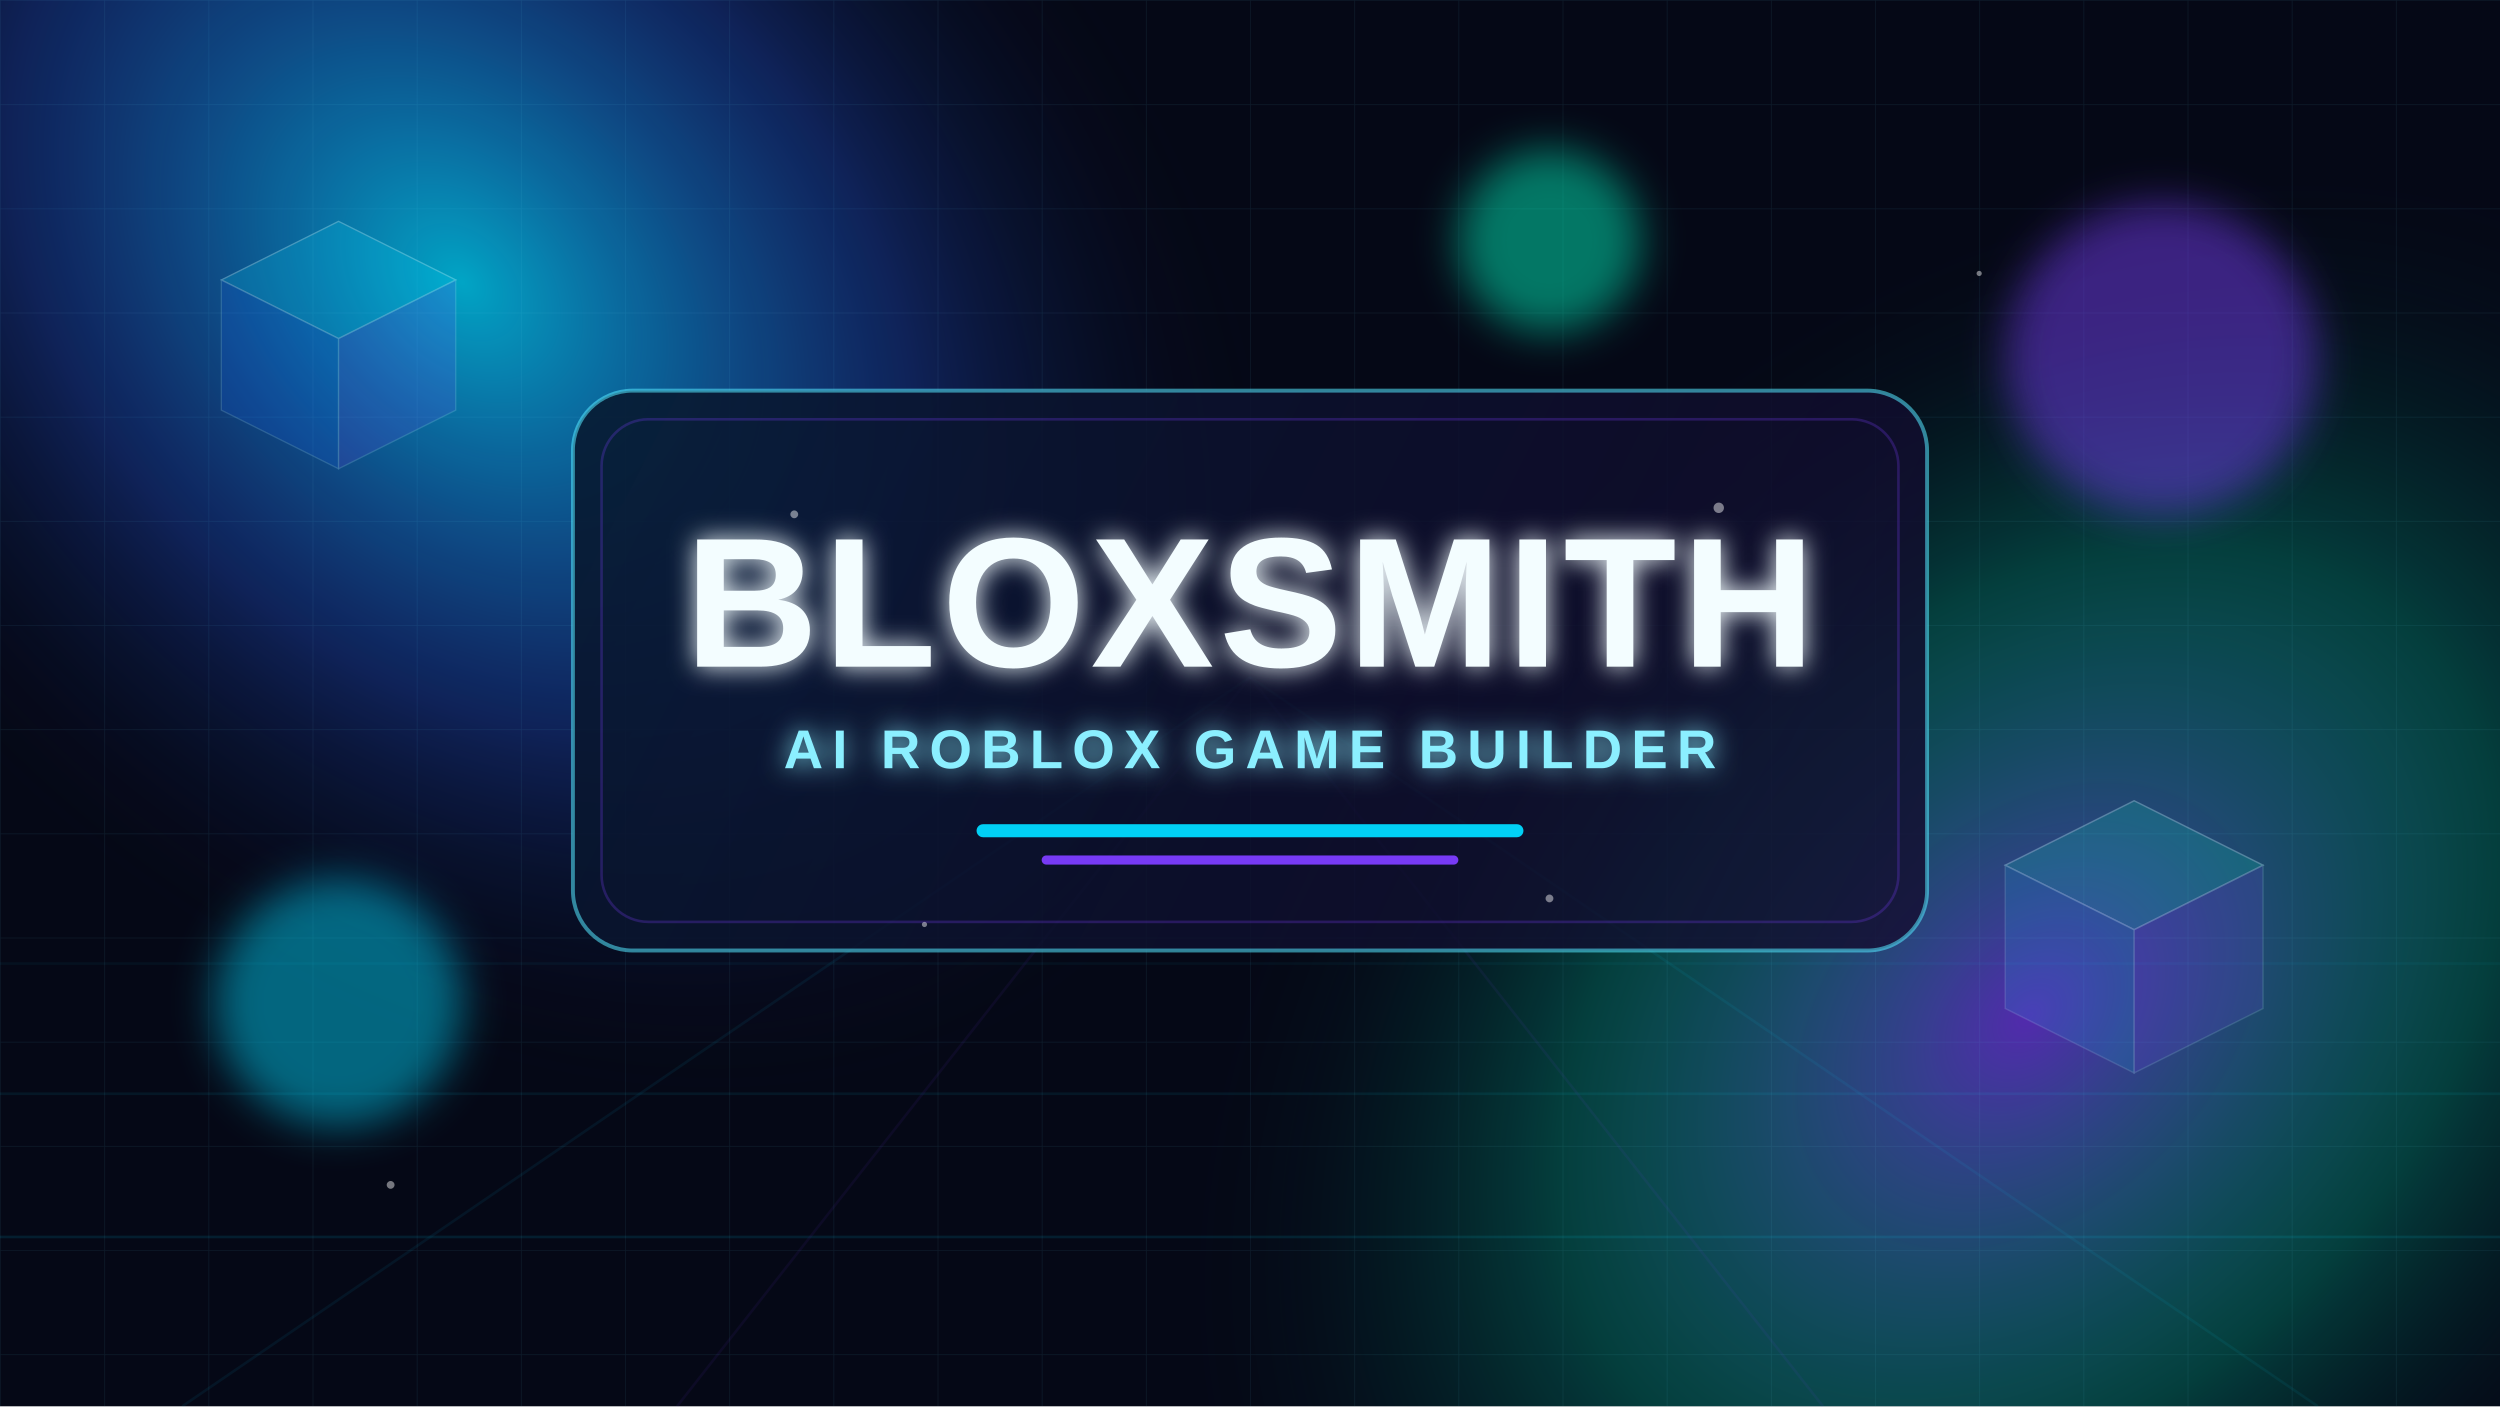
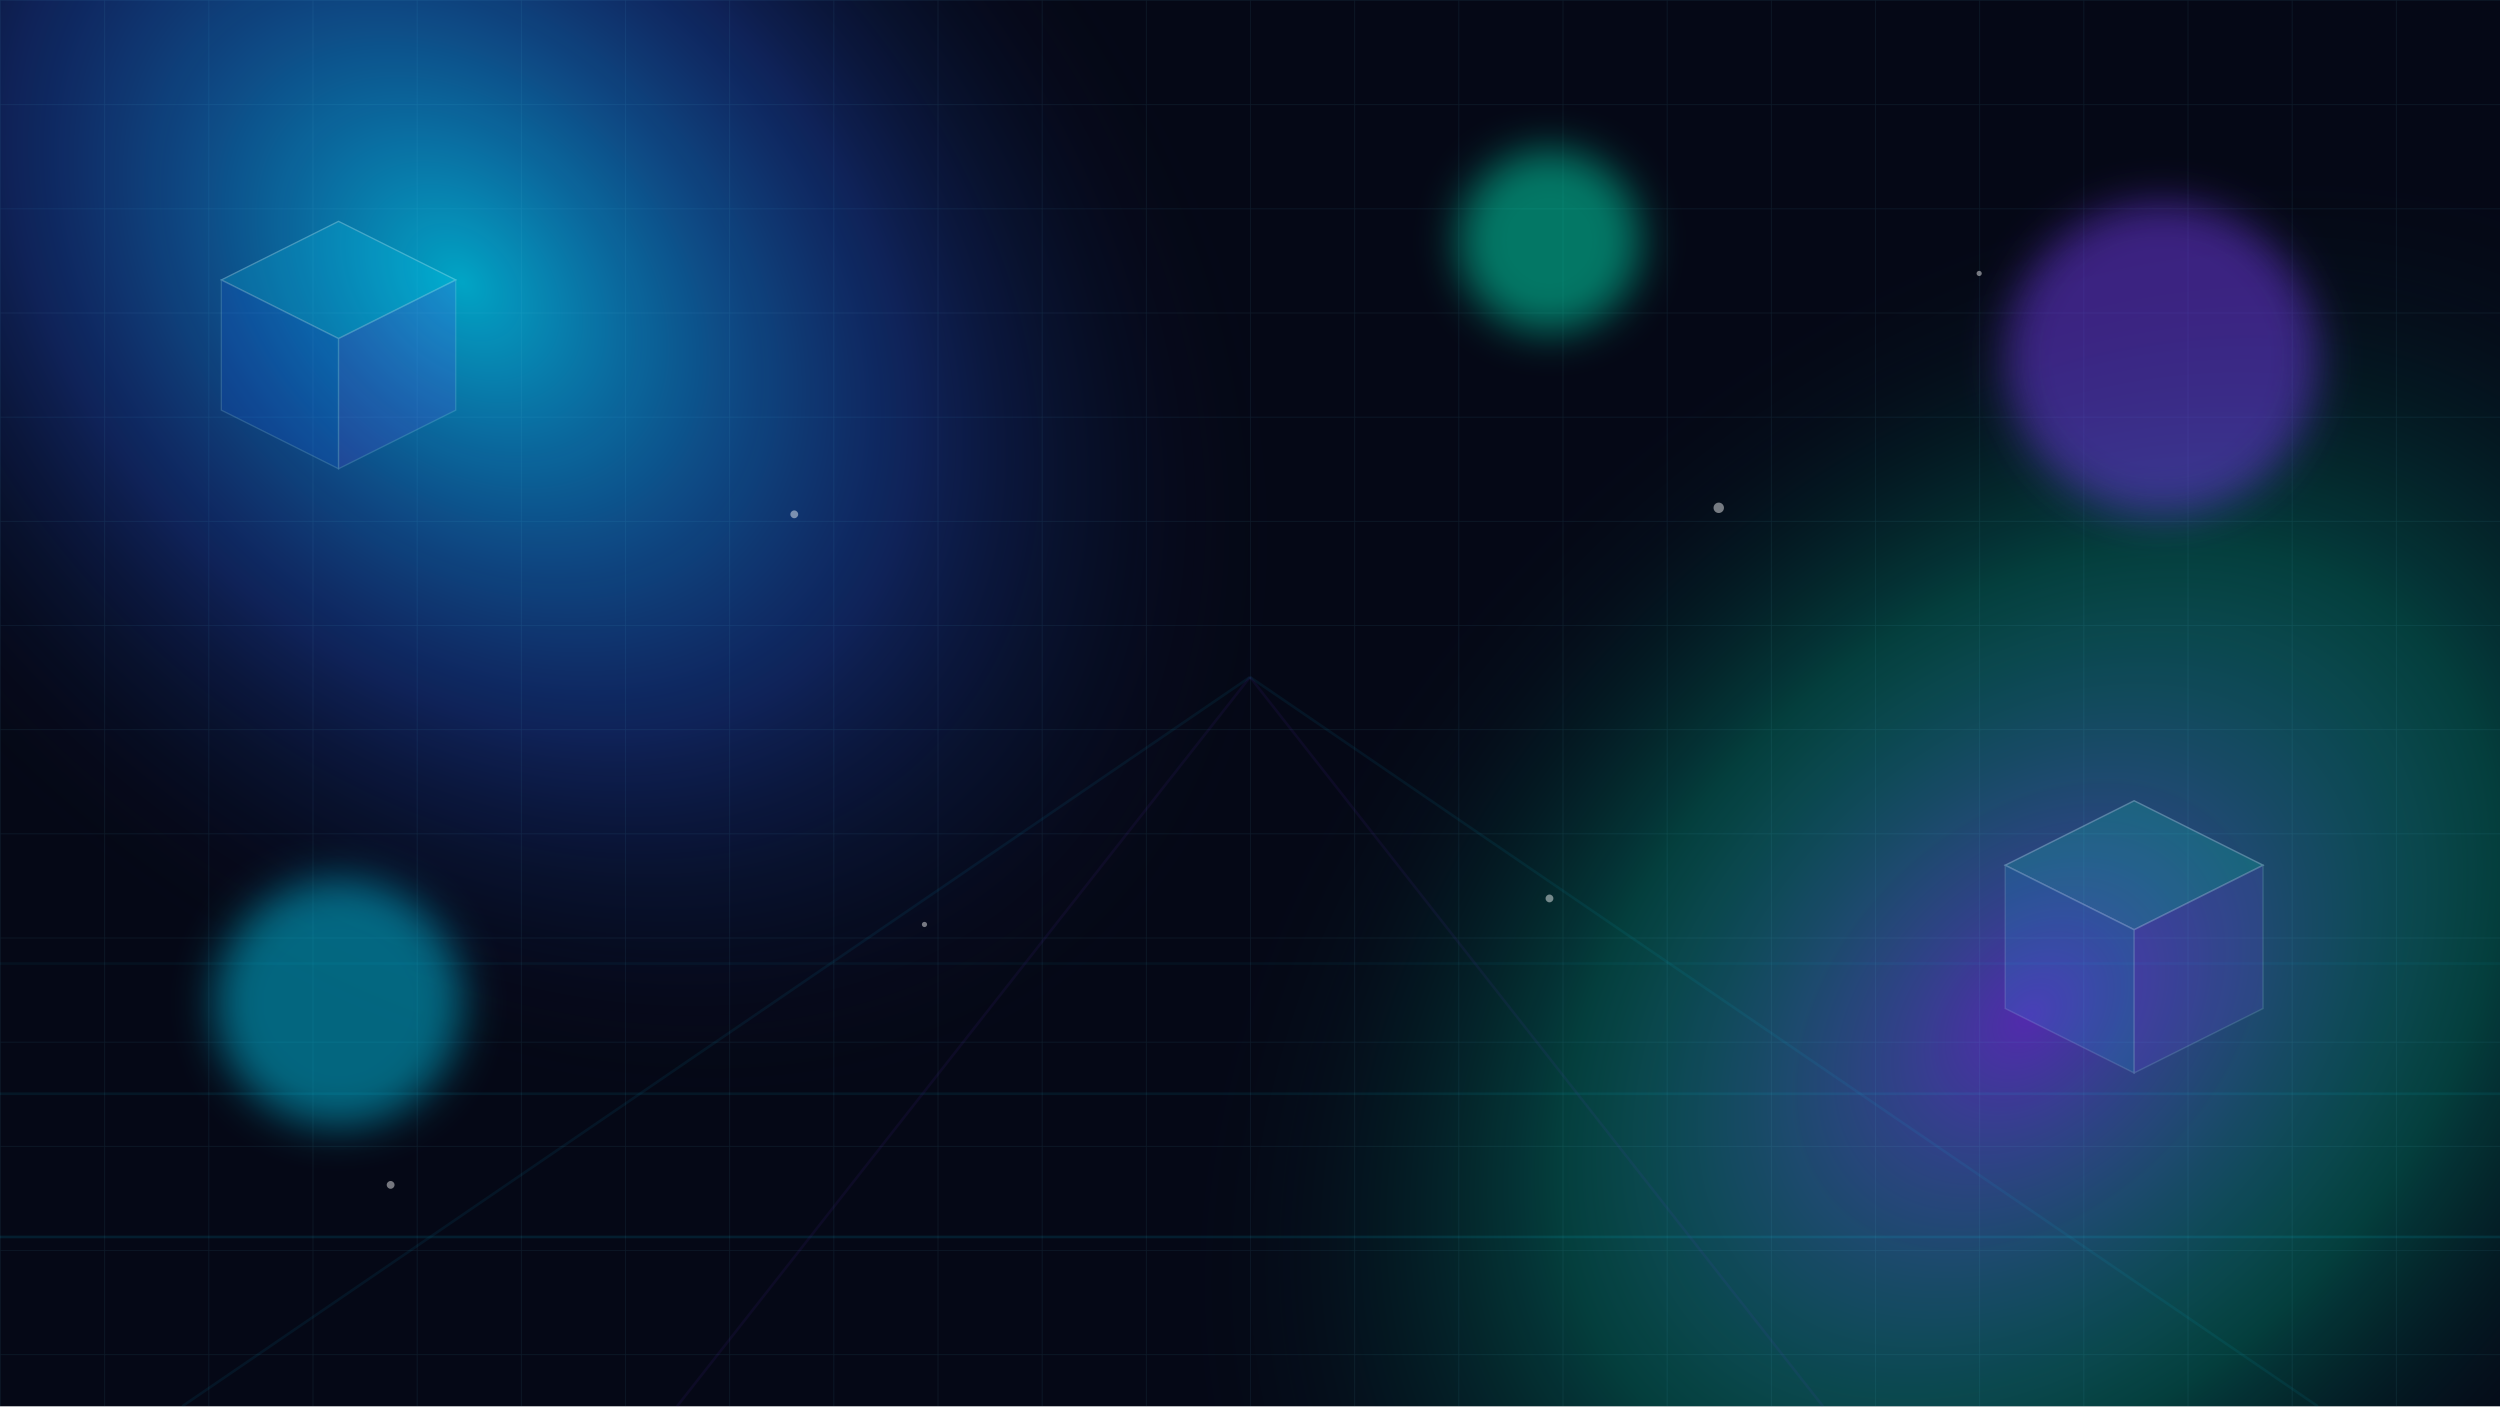
<svg xmlns="http://www.w3.org/2000/svg" width="1920" height="1080" viewBox="0 0 1920 1080" fill="none">
  <defs>
    <radialGradient id="g1" cx="0" cy="0" r="1" gradientUnits="userSpaceOnUse" gradientTransform="translate(360 220) rotate(45) scale(720 520)">
      <stop stop-color="#00D9FF" stop-opacity="0.75" />
      <stop offset="0.55" stop-color="#2764FF" stop-opacity="0.28" />
      <stop offset="1" stop-color="#050816" stop-opacity="0" />
    </radialGradient>
    <radialGradient id="g2" cx="0" cy="0" r="1" gradientUnits="userSpaceOnUse" gradientTransform="translate(1560 780) rotate(135) scale(760 540)">
      <stop stop-color="#7C3CFF" stop-opacity="0.65" />
      <stop offset="0.55" stop-color="#00FFC6" stop-opacity="0.22" />
      <stop offset="1" stop-color="#050816" stop-opacity="0" />
    </radialGradient>
    <linearGradient id="card" x1="480" y1="300" x2="1440" y2="780" gradientUnits="userSpaceOnUse">
      <stop stop-color="#07172E" stop-opacity="0.88" />
      <stop offset="1" stop-color="#130A2E" stop-opacity="0.78" />
    </linearGradient>
    <filter id="blur" x="-20%" y="-20%" width="140%" height="140%">
      <feGaussianBlur stdDeviation="16" />
    </filter>
    <filter id="glow" x="-60%" y="-60%" width="220%" height="220%">
      <feGaussianBlur stdDeviation="10" result="blur" />
      <feMerge>
        <feMergeNode in="blur" />
        <feMergeNode in="SourceGraphic" />
      </feMerge>
    </filter>
    <pattern id="grid" width="80" height="80" patternUnits="userSpaceOnUse">
      <path d="M80 0H0V80" stroke="#72E8FF" stroke-opacity="0.12" stroke-width="1" />
    </pattern>
  </defs>
  <rect width="1920" height="1080" fill="#050816" />
  <rect width="1920" height="1080" fill="url(#g1)" />
  <rect width="1920" height="1080" fill="url(#g2)" />
  <rect width="1920" height="1080" fill="url(#grid)" opacity="0.75" />
  <g opacity="0.36">
    <path d="M0 950H1920" stroke="#00D9FF" stroke-opacity="0.3" stroke-width="2" />
    <path d="M0 840H1920" stroke="#00D9FF" stroke-opacity="0.2" stroke-width="2" />
    <path d="M0 740H1920" stroke="#00D9FF" stroke-opacity="0.12" stroke-width="2" />
    <path d="M960 520L140 1080" stroke="#00D9FF" stroke-opacity="0.18" stroke-width="2" />
    <path d="M960 520L1780 1080" stroke="#00D9FF" stroke-opacity="0.18" stroke-width="2" />
    <path d="M960 520L520 1080" stroke="#7C3CFF" stroke-opacity="0.18" stroke-width="2" />
    <path d="M960 520L1400 1080" stroke="#7C3CFF" stroke-opacity="0.18" stroke-width="2" />
  </g>
  <g opacity="0.45" filter="url(#blur)">
    <circle cx="260" cy="770" r="95" fill="#00D9FF" />
    <circle cx="1660" cy="275" r="120" fill="#7C3CFF" />
    <circle cx="1190" cy="185" r="70" fill="#00FFC6" />
  </g>
  <g opacity="0.34">
    <g transform="translate(170 170)">
      <path d="M90 0L180 45L90 90L0 45L90 0Z" fill="#00D9FF" fill-opacity="0.55" stroke="#BDF8FF" />
      <path d="M0 45L90 90V190L0 145V45Z" fill="#165BFF" fill-opacity="0.45" stroke="#BDF8FF" stroke-opacity="0.5" />
      <path d="M180 45L90 90V190L180 145V45Z" fill="#7C3CFF" fill-opacity="0.45" stroke="#BDF8FF" stroke-opacity="0.5" />
    </g>
    <g transform="translate(1540 615) scale(1.1)">
      <path d="M90 0L180 45L90 90L0 45L90 0Z" fill="#00FFC6" fill-opacity="0.45" stroke="#BDF8FF" />
      <path d="M0 45L90 90V190L0 145V45Z" fill="#00D9FF" fill-opacity="0.35" stroke="#BDF8FF" stroke-opacity="0.45" />
      <path d="M180 45L90 90V190L180 145V45Z" fill="#7C3CFF" fill-opacity="0.42" stroke="#BDF8FF" stroke-opacity="0.45" />
    </g>
  </g>
-   <rect x="440" y="300" width="1040" height="430" rx="46" fill="url(#card)" stroke="#55E7FF" stroke-opacity="0.55" stroke-width="3" />
-   <rect x="462" y="322" width="996" height="386" rx="36" stroke="#7C3CFF" stroke-opacity="0.25" stroke-width="2" />
-   <g filter="url(#glow)">
-     <text x="960" y="512" text-anchor="middle" font-family="Arial Black, Arial, sans-serif" font-weight="900" font-size="142" fill="#F3FDFF" letter-spacing="4">BLOXSMITH</text>
-     <text x="960" y="590" text-anchor="middle" font-family="Arial, sans-serif" font-weight="800" font-size="42" fill="#8BEFFF" letter-spacing="7">AI ROBLOX GAME BUILDER</text>
-   </g>
-   <g opacity="0.95">
-     <rect x="750" y="633" width="420" height="10" rx="5" fill="#00D9FF" />
-     <rect x="800" y="657" width="320" height="7" rx="3.5" fill="#7C3CFF" />
-   </g>
  <g opacity="0.45">
    <circle cx="610" cy="395" r="3" fill="#FFFFFF" />
    <circle cx="1320" cy="390" r="4" fill="#FFFFFF" />
    <circle cx="1190" cy="690" r="3" fill="#FFFFFF" />
    <circle cx="710" cy="710" r="2" fill="#FFFFFF" />
    <circle cx="1520" cy="210" r="2" fill="#FFFFFF" />
    <circle cx="300" cy="910" r="3" fill="#FFFFFF" />
  </g>
</svg>
